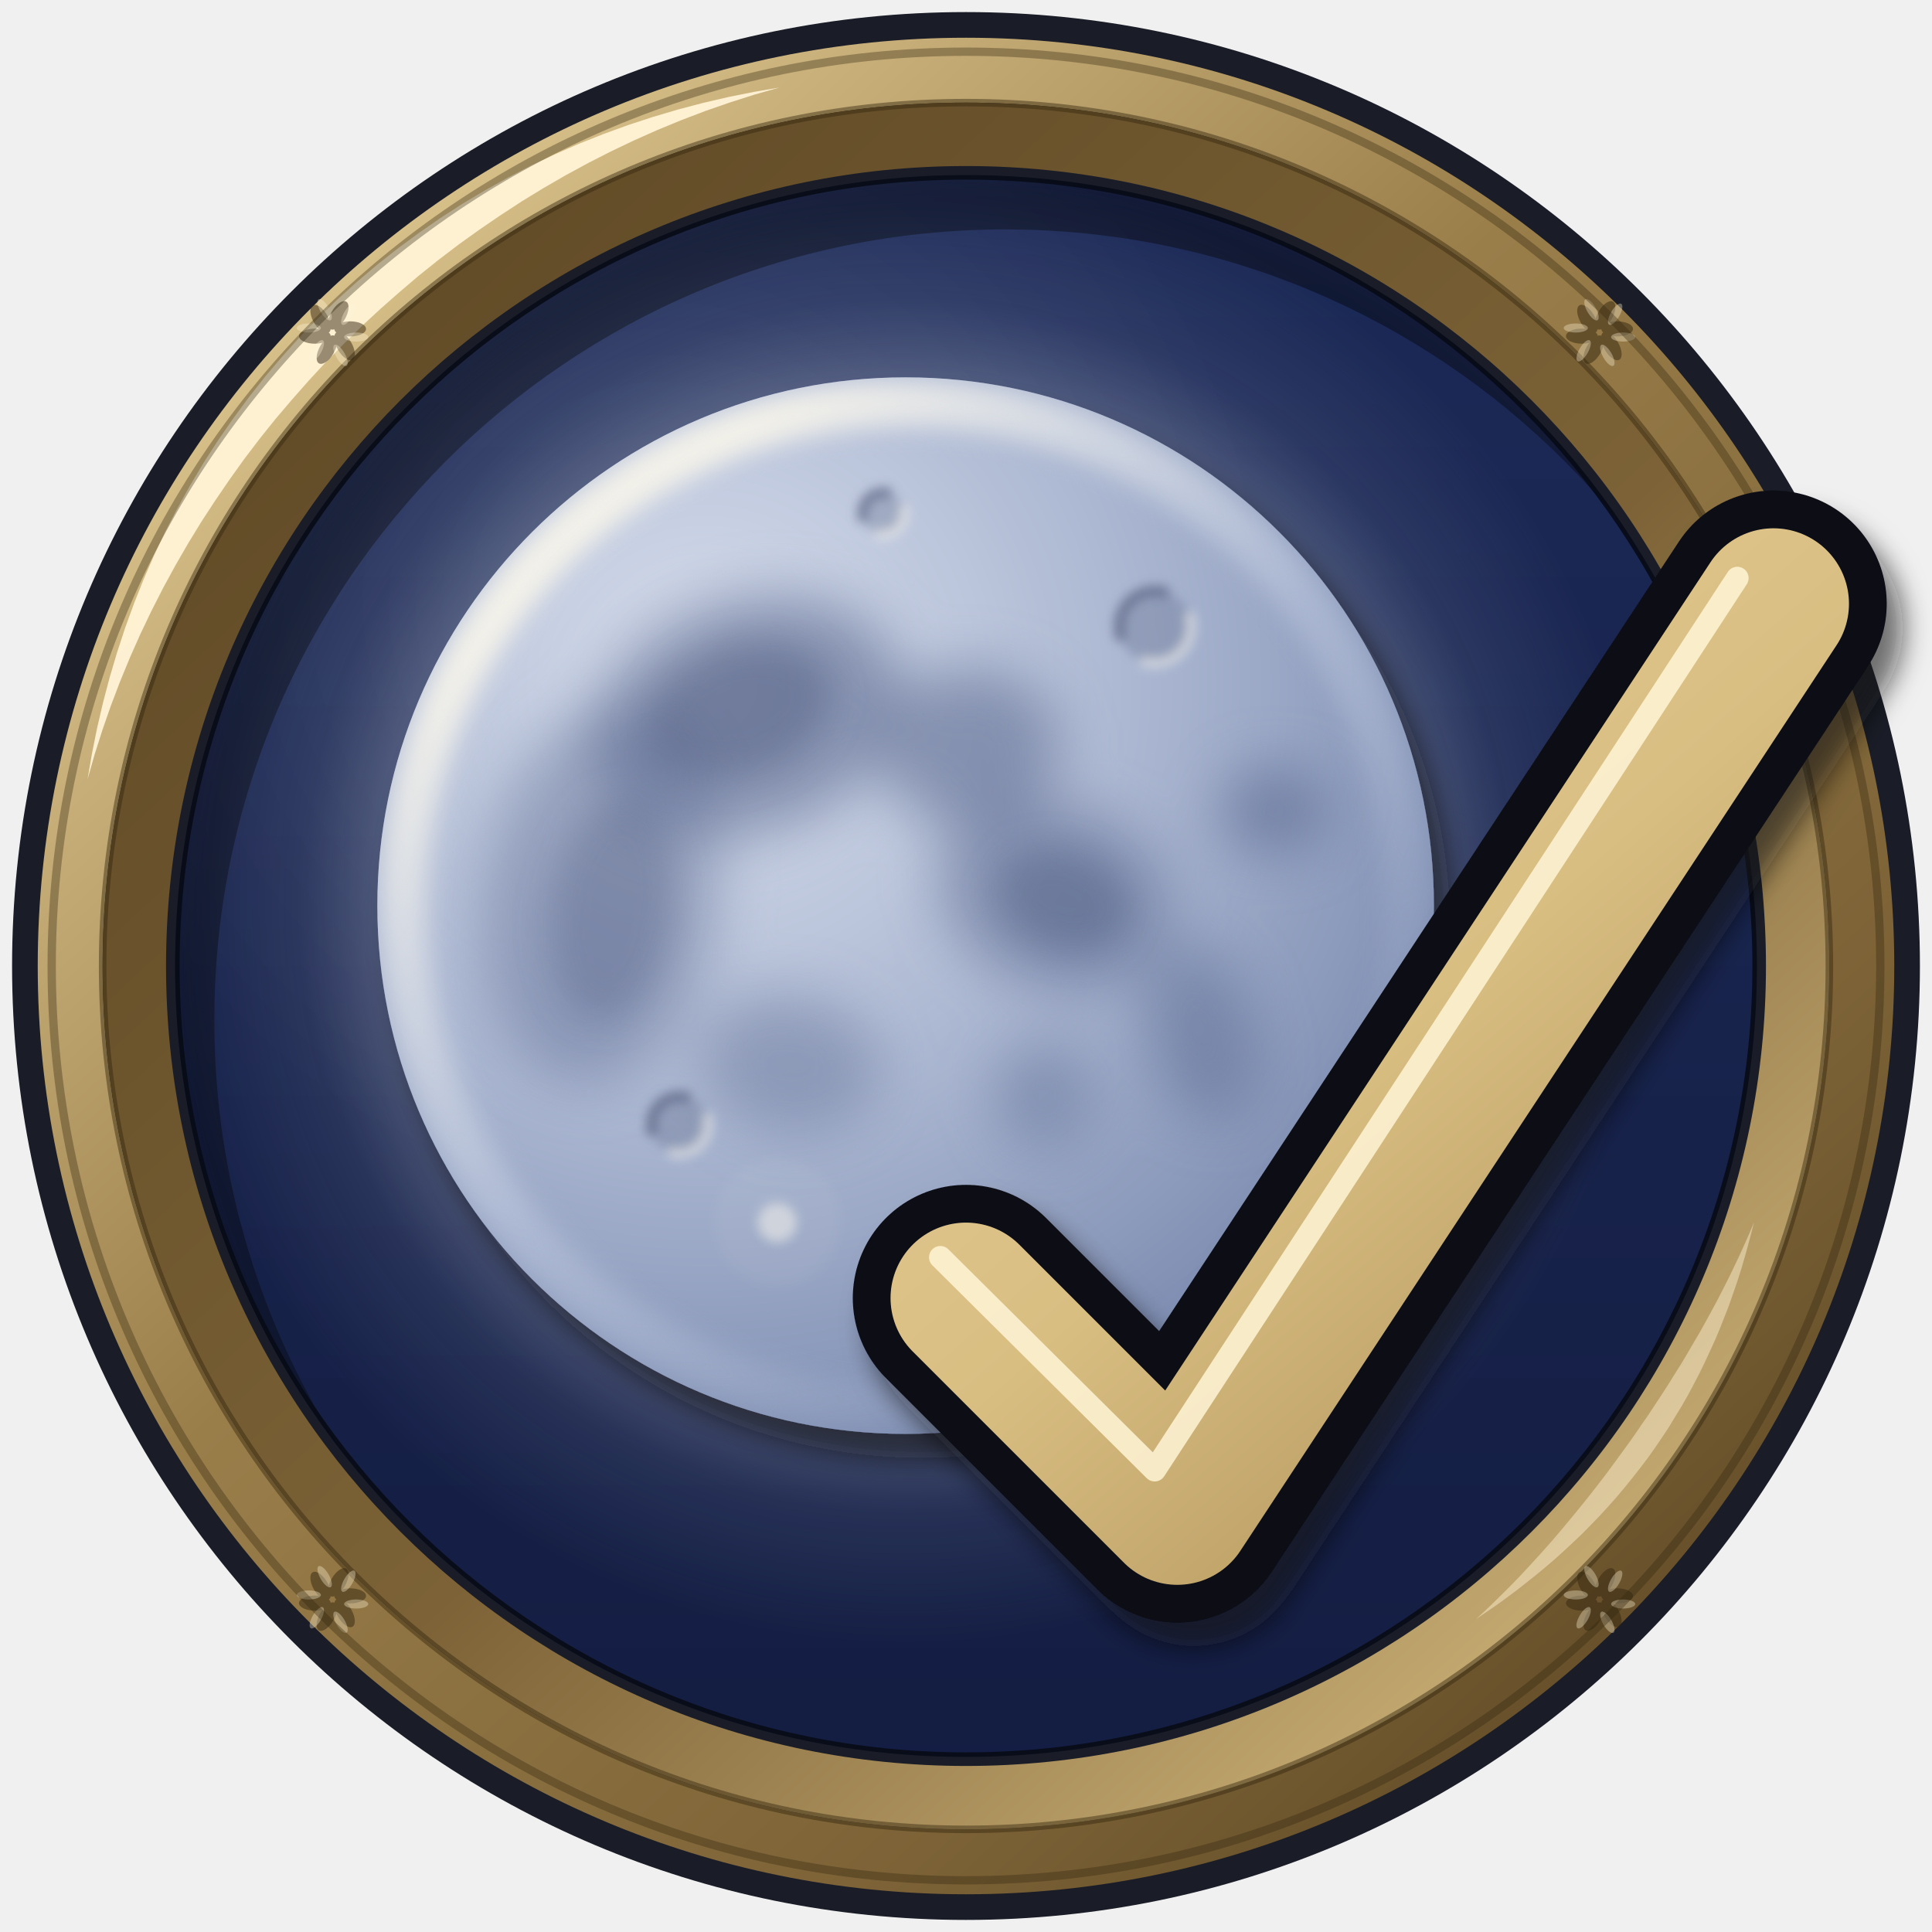
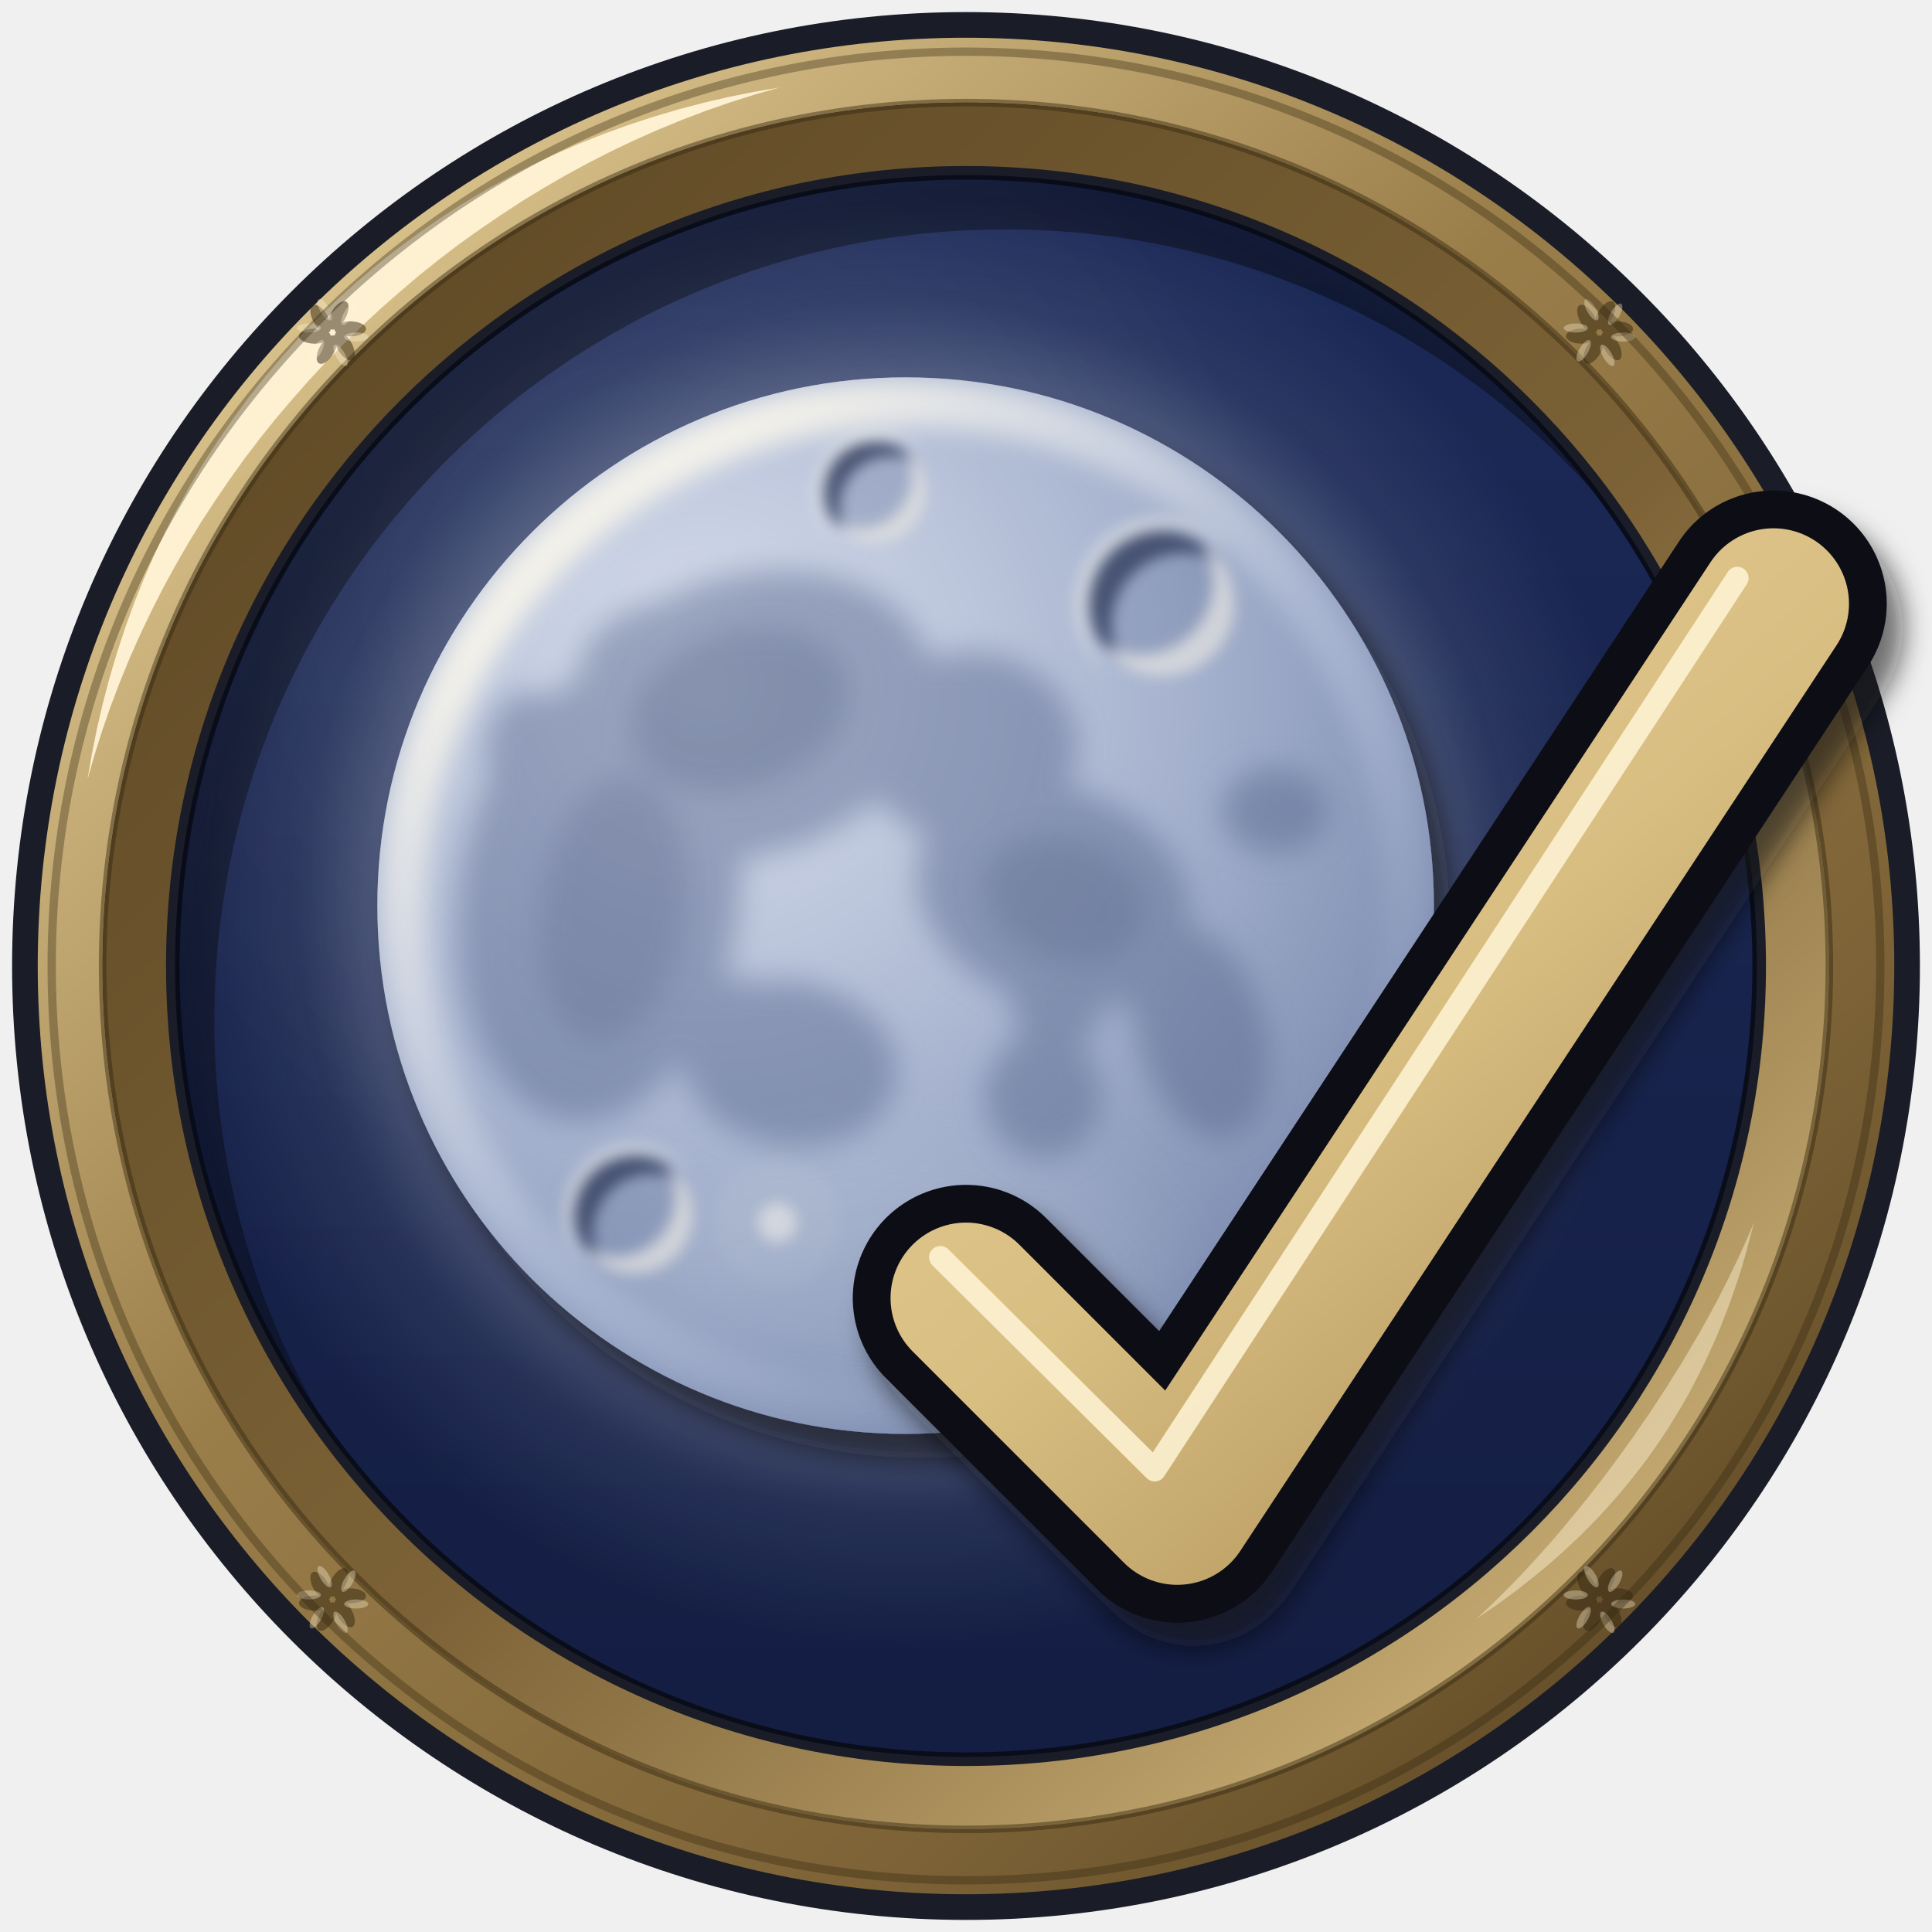
<svg xmlns="http://www.w3.org/2000/svg" viewBox="0 0 128 128" width="128" height="128">
  <defs>
    <filter id="r5c-ds" x="-25%" y="-25%" width="150%" height="150%" color-interpolation-filters="sRGB">
      <feDropShadow dx="1.1" dy="1.6" stdDeviation=".9" flood-color="#080B16" flood-opacity=".6" />
    </filter>
    <linearGradient id="r5c-wl" x1="0" y1="0" x2="0" y2="1">
      <stop offset="0" stop-color="#1D2B5A" />
      <stop offset="1" stop-color="#131C40" />
    </linearGradient>
    <clipPath id="r5c-wc">
      <circle cx="64" cy="64" r="52.4" />
    </clipPath>
    <radialGradient id="r5c-sh" cx="44" cy="40" r="40" gradientUnits="userSpaceOnUse">
      <stop offset="0" stop-color="#fff" stop-opacity=".09" />
      <stop offset="1" stop-color="#fff" stop-opacity="0" />
    </radialGradient>
    <filter id="r5c-ib" x="-10%" y="-10%" width="120%" height="120%" color-interpolation-filters="sRGB">
      <feGaussianBlur stdDeviation="1.3" />
    </filter>
    <mask id="r5c-im">
      <rect width="128" height="128" fill="#fff" />
      <circle cx="66.6" cy="67.6" r="52.4" fill="#000" />
    </mask>
    <radialGradient id="r5c-fc" cx="46.7" cy="45.3" r="54.25" gradientUnits="userSpaceOnUse">
      <stop offset="0" stop-color="#D8DFED" />
      <stop offset=".55" stop-color="#A9B5D0" />
      <stop offset="1" stop-color="#7B8AAF" />
    </radialGradient>
    <clipPath id="r5c-fcl">
      <circle cx="60" cy="60" r="35" />
    </clipPath>
    <linearGradient id="r5c-lr" x1="0.2" y1="0.15" x2="0.8" y2="0.9">
      <stop offset="0" stop-color="#F4F2EA" stop-opacity="0.95" />
      <stop offset=".5" stop-color="#C3CEE4" stop-opacity=".45" />
      <stop offset="1" stop-color="#C3CEE4" stop-opacity="0" />
    </linearGradient>
    <filter id="r5c-mb" filterUnits="userSpaceOnUse" x="-20" y="-20" width="168" height="168" color-interpolation-filters="sRGB">
-       <feGaussianBlur stdDeviation="1.9" />
+       <feGaussianBlur stdDeviation="1.00" />
    </filter>
    <filter id="r5c-lb" filterUnits="userSpaceOnUse" x="-20" y="-20" width="168" height="168" color-interpolation-filters="sRGB">
      <feGaussianBlur stdDeviation="0.77" />
    </filter>
    <linearGradient id="r5c-bo" x1="14" y1="10" x2="114" y2="118" gradientUnits="userSpaceOnUse">
      <stop offset="0" stop-color="#E6CF98" />
      <stop offset=".42" stop-color="#9A7E4A" />
      <stop offset=".78" stop-color="#7C6236" />
      <stop offset="1" stop-color="#5C4724" />
    </linearGradient>
    <linearGradient id="r5c-bi" x1="14" y1="10" x2="114" y2="118" gradientUnits="userSpaceOnUse">
      <stop offset="0" stop-color="#5C4724" />
      <stop offset=".55" stop-color="#7C6236" />
      <stop offset="1" stop-color="#D9BE82" />
    </linearGradient>
    <linearGradient id="r5c-ck" x1="64" y1="40" x2="117" y2="100" gradientUnits="userSpaceOnUse">
      <stop offset="0" stop-color="#E6CF98" />
      <stop offset=".5" stop-color="#D9BE82" />
      <stop offset="1" stop-color="#A88B52" />
    </linearGradient>
    <radialGradient id="r7c-gl" cx="60" cy="60" r="49" gradientUnits="userSpaceOnUse">
      <stop offset=".70" stop-color="#E2E8F4" stop-opacity=".26" />
      <stop offset=".82" stop-color="#C3CEE4" stop-opacity=".10" />
      <stop offset="1" stop-color="#C3CEE4" stop-opacity="0" />
    </radialGradient>
    <filter id="r7c-cb" filterUnits="userSpaceOnUse" x="-20" y="-20" width="168" height="168" color-interpolation-filters="sRGB">
-       <feGaussianBlur stdDeviation="1.2" />
+       <feGaussianBlur stdDeviation="1.00" />
    </filter>
    <filter id="r7c-rb" filterUnits="userSpaceOnUse" x="-20" y="-20" width="168" height="168" color-interpolation-filters="sRGB">
-       <feGaussianBlur stdDeviation=".35" />
-     </filter>
+       <feGaussianBlur stdDeviation="0.45" />
+     </filter>
+     <filter id="r7c-hb" filterUnits="userSpaceOnUse" x="-20" y="-20" width="168" height="168" color-interpolation-filters="sRGB">
+       <feGaussianBlur stdDeviation="2.40" />
+     </filter>
+     <mask id="r7k1a">
+       <rect width="128" height="128" fill="#000" />
+       <circle cx="77.00" cy="40.00" r="5.86" fill="#fff" />
+       <circle cx="77.86" cy="40.86" r="5.86" fill="#000" />
+     </mask>
+     <mask id="r7k1b">
+       <rect width="128" height="128" fill="#000" />
+       <circle cx="77.00" cy="40.00" r="4.80" fill="#fff" />
+       <circle cx="78.44" cy="41.44" r="4.80" fill="#000" />
+     </mask>
+     <mask id="r7k1c">
+       <rect width="128" height="128" fill="#000" />
+       <circle cx="77.00" cy="40.00" r="4.80" fill="#fff" />
+       <circle cx="75.56" cy="38.56" r="4.80" fill="#000" />
+     </mask>
+     <mask id="r7k2a">
+       <rect width="128" height="128" fill="#000" />
+       <circle cx="42.00" cy="80.50" r="4.76" fill="#fff" />
+       <circle cx="42.70" cy="81.20" r="4.76" fill="#000" />
+     </mask>
+     <mask id="r7k2b">
+       <rect width="128" height="128" fill="#000" />
+       <circle cx="42.00" cy="80.50" r="3.90" fill="#fff" />
+       <circle cx="43.17" cy="81.67" r="3.90" fill="#000" />
+     </mask>
+     <mask id="r7k2c">
+       <rect width="128" height="128" fill="#000" />
+       <circle cx="42.00" cy="80.50" r="3.90" fill="#fff" />
+       <circle cx="40.83" cy="79.33" r="3.90" fill="#000" />
+     </mask>
+     <mask id="r7k3a">
+       <rect width="128" height="128" fill="#000" />
+       <circle cx="58.00" cy="32.60" r="4.15" fill="#fff" />
+       <circle cx="58.61" cy="33.21" r="4.15" fill="#000" />
+     </mask>
+     <mask id="r7k3b">
+       <rect width="128" height="128" fill="#000" />
+       <circle cx="58.00" cy="32.60" r="3.40" fill="#fff" />
+       <circle cx="59.02" cy="33.62" r="3.40" fill="#000" />
+     </mask>
+     <mask id="r7k3c">
+       <rect width="128" height="128" fill="#000" />
+       <circle cx="58.00" cy="32.60" r="3.40" fill="#fff" />
+       <circle cx="56.98" cy="31.58" r="3.40" fill="#000" />
+     </mask>
  </defs>
  <path d="M0 0H128V128H0Z" fill="url(#r5c-wl)" clip-path="url(#r5c-wc)" />
  <circle cx="64" cy="64" r="52.4" fill="url(#r5c-sh)" />
  <g clip-path="url(#r5c-wc)">
    <circle cx="64" cy="64" r="53.4" fill="#080B16" fill-opacity=".55" mask="url(#r5c-im)" filter="url(#r5c-ib)" />
  </g>
  <circle cx="60" cy="60" r="49" fill="url(#r7c-gl)" clip-path="url(#r5c-wc)" />
  <circle cx="60" cy="60" r="35" fill="url(#r5c-fc)" filter="url(#r5c-ds)" />
  <g clip-path="url(#r5c-fcl)">
    <g filter="url(#r5c-mb)">
-       <g fill="#56658C">
-         <ellipse cx="49.5" cy="47.4" rx="10.5" ry="7.7" transform="rotate(-18 49.5 47.4)" fill-opacity="0.58" />
-         <ellipse cx="64.2" cy="49.5" rx="5.95" ry="5.25" transform="rotate(0 64.2 49.5)" fill-opacity="0.54" />
-         <ellipse cx="69.8" cy="59.3" rx="7.7" ry="5.95" transform="rotate(20 69.8 59.3)" fill-opacity="0.51" />
-         <ellipse cx="84.5" cy="53.7" rx="3.5" ry="2.8" transform="rotate(0 84.5 53.7)" fill-opacity="0.58" />
-         <ellipse cx="79.6" cy="68.4" rx="3.5" ry="5.95" transform="rotate(-15 79.6 68.4)" fill-opacity="0.45" />
-         <ellipse cx="69.1" cy="72.6" rx="3.15" ry="3.5" transform="rotate(0 69.1 72.6)" fill-opacity="0.38" />
-         <ellipse cx="52.3" cy="70.5" rx="5.95" ry="4.55" transform="rotate(10 52.3 70.5)" fill-opacity="0.38" />
-         <ellipse cx="39.7" cy="59.3" rx="7.7" ry="12.6" transform="rotate(8 39.7 59.3)" fill-opacity="0.42" />
+       <g fill="#56658C" opacity=".46">
+         <ellipse cx="49.5" cy="47.4" rx="12.60" ry="9.24" transform="rotate(-18 49.5 47.4)" fill-opacity="1" />
+         <ellipse cx="64.2" cy="49.5" rx="7.14" ry="6.30" transform="rotate(0 64.2 49.5)" fill-opacity="1" />
+         <ellipse cx="69.8" cy="59.3" rx="9.24" ry="7.14" transform="rotate(20 69.8 59.3)" fill-opacity="1" />
+         <ellipse cx="84.5" cy="53.7" rx="3.50" ry="2.80" transform="rotate(0 84.5 53.7)" fill-opacity="1" />
+         <ellipse cx="79.6" cy="68.4" rx="4.20" ry="7.14" transform="rotate(-15 79.6 68.4)" fill-opacity="1" />
+         <ellipse cx="69.1" cy="72.6" rx="3.78" ry="4.20" transform="rotate(0 69.1 72.6)" fill-opacity="1" />
+         <ellipse cx="52.3" cy="70.5" rx="7.14" ry="5.46" transform="rotate(10 52.3 70.5)" fill-opacity="1" />
+         <ellipse cx="39.7" cy="59.3" rx="9.24" ry="15.12" transform="rotate(8 39.7 59.3)" fill-opacity="1" />
+         <ellipse cx="42.6" cy="43.6" rx="4.6" ry="3.2" transform="rotate(-30 42.6 43.6)" fill-opacity="1" />
+         <ellipse cx="57.6" cy="46.4" rx="4.0" ry="3.0" transform="rotate(10 57.6 46.4)" fill-opacity="1" />
+         <ellipse cx="74.6" cy="63.6" rx="3.8" ry="2.8" transform="rotate(35 74.6 63.6)" fill-opacity="1" />
+         <ellipse cx="35.2" cy="50.6" rx="3.0" ry="4.8" transform="rotate(-6 35.2 50.6)" fill-opacity="1" />
+         <ellipse cx="36.6" cy="68.4" rx="3.2" ry="4.0" transform="rotate(14 36.6 68.4)" fill-opacity="1" />
+         <ellipse cx="47.6" cy="67.2" rx="3.4" ry="2.4" transform="rotate(-12 47.6 67.2)" fill-opacity="1" />
+         <ellipse cx="67.0" cy="54.0" rx="4.0" ry="3.2" fill-opacity="1" />
+         <ellipse cx="70.0" cy="66.4" rx="3.0" ry="3.2" fill-opacity="1" />
+         <ellipse cx="44.4" cy="51.0" rx="4.2" ry="4.0" fill-opacity="1" />
      </g>
    </g>
  </g>
  <g clip-path="url(#r5c-fcl)">
+     <g filter="url(#r7c-hb)">
+       <ellipse cx="60" cy="84" rx="18" ry="8" fill="#EEF1F8" fill-opacity=".10" />
+     </g>
+   </g>
+   <g clip-path="url(#r5c-fcl)">
    <g filter="url(#r7c-cb)" fill="#3F4B70">
-       <ellipse cx="49.0" cy="47.0" rx="6.2" ry="4.2" transform="rotate(-18 49 47)" fill-opacity=".34" />
-       <ellipse cx="70.4" cy="59.6" rx="4.4" ry="3.2" transform="rotate(20 70.4 59.6)" fill-opacity=".30" />
-       <ellipse cx="40.6" cy="60.2" rx="4.0" ry="7.4" transform="rotate(8 40.6 60.2)" fill-opacity=".26" />
+       <ellipse cx="49.0" cy="47.0" rx="7.4" ry="5.2" transform="rotate(-18 49 47)" fill-opacity=".22" />
+       <ellipse cx="70.4" cy="59.6" rx="5.4" ry="4.0" transform="rotate(20 70.4 59.6)" fill-opacity=".20" />
+       <ellipse cx="40.6" cy="60.2" rx="4.8" ry="8.8" transform="rotate(8 40.6 60.2)" fill-opacity=".18" />
    </g>
  </g>
  <g clip-path="url(#r5c-fcl)">
    <g filter="url(#r7c-rb)">
-       <circle cx="76.5" cy="41.5" r="2.4" fill="#3F4B70" fill-opacity=".24" />
-       <path d="M74.29 42.41A2.4 2.4 0 0 1 77.41 39.29" fill="none" stroke="#2E3858" stroke-opacity=".42" stroke-width=".7" />
-       <path d="M78.71 40.59A2.4 2.4 0 0 1 75.59 43.71" fill="none" stroke="#F4F2EA" stroke-opacity=".55" stroke-width=".7" />
-       <circle cx="45.0" cy="74.5" r="1.9" fill="#3F4B70" fill-opacity=".24" />
-       <path d="M43.25 75.22A1.9 1.9 0 0 1 45.72 72.75" fill="none" stroke="#2E3858" stroke-opacity=".42" stroke-width=".7" />
-       <path d="M46.75 73.78A1.9 1.9 0 0 1 44.28 76.25" fill="none" stroke="#F4F2EA" stroke-opacity=".55" stroke-width=".7" />
-       <circle cx="58.5" cy="34.0" r="1.4" fill="#3F4B70" fill-opacity=".24" />
-       <path d="M57.21 34.53A1.4 1.4 0 0 1 59.03 32.71" fill="none" stroke="#2E3858" stroke-opacity=".42" stroke-width=".7" />
-       <path d="M59.79 33.47A1.4 1.4 0 0 1 57.97 35.29" fill="none" stroke="#F4F2EA" stroke-opacity=".55" stroke-width=".7" />
+       <circle cx="77.00" cy="40.00" r="5.86" fill="#F4F2EA" fill-opacity=".42" mask="url(#r7k1a)" />
+       <circle cx="77.00" cy="40.00" r="4.80" fill="#5E6E97" fill-opacity=".30" />
+       <circle cx="77.00" cy="40.00" r="4.80" fill="#2E3858" fill-opacity=".75" mask="url(#r7k1b)" />
+       <circle cx="77.00" cy="40.00" r="4.80" fill="#F4F2EA" fill-opacity=".65" mask="url(#r7k1c)" />
+       <circle cx="42.00" cy="80.50" r="4.76" fill="#F4F2EA" fill-opacity=".42" mask="url(#r7k2a)" />
+       <circle cx="42.00" cy="80.50" r="3.90" fill="#5E6E97" fill-opacity=".30" />
+       <circle cx="42.00" cy="80.50" r="3.90" fill="#2E3858" fill-opacity=".75" mask="url(#r7k2b)" />
+       <circle cx="42.00" cy="80.50" r="3.90" fill="#F4F2EA" fill-opacity=".65" mask="url(#r7k2c)" />
+       <circle cx="58.00" cy="32.60" r="4.15" fill="#F4F2EA" fill-opacity=".42" mask="url(#r7k3a)" />
+       <circle cx="58.00" cy="32.60" r="3.40" fill="#5E6E97" fill-opacity=".30" />
+       <circle cx="58.00" cy="32.60" r="3.40" fill="#2E3858" fill-opacity=".75" mask="url(#r7k3b)" />
+       <circle cx="58.00" cy="32.60" r="3.40" fill="#F4F2EA" fill-opacity=".65" mask="url(#r7k3c)" />
      <circle cx="51.5" cy="81.0" r="4.2" fill="#F4F2EA" fill-opacity=".05" />
      <circle cx="51.5" cy="81.0" r="1.3" fill="#F4F2EA" fill-opacity=".55" />
    </g>
  </g>
  <g clip-path="url(#r5c-fcl)">
    <circle cx="60" cy="60" r="33.25" fill="none" stroke="url(#r5c-lr)" stroke-width="3.15" filter="url(#r5c-lb)" />
  </g>
  <path d="M127.2 64A63.2 63.2 0 1 1 0.8 64A63.2 63.2 0 1 1 127.2 64ZM116.1 64A52.1 52.1 0 1 0 11.9 64A52.1 52.1 0 1 0 116.1 64Z" fill="#080B16" fill-opacity=".92" fill-rule="evenodd" />
  <path d="M125.5 64A61.5 61.5 0 1 1 2.5 64A61.5 61.5 0 1 1 125.5 64ZM121.2 64A57.2 57.2 0 1 0 6.8 64A57.2 57.2 0 1 0 121.2 64Z" fill="url(#r5c-bo)" fill-rule="evenodd" />
  <path d="M121.2 64A57.2 57.2 0 1 1 6.8 64A57.2 57.2 0 1 1 121.2 64ZM117 64A53 53 0 1 0 11 64A53 53 0 1 0 117 64Z" fill="url(#r5c-bi)" fill-rule="evenodd" />
  <path d="M121.45 64A57.45 57.45 0 1 1 6.55 64A57.45 57.45 0 1 1 121.45 64ZM120.95 64A56.95 56.95 0 1 0 7.05 64A56.95 56.95 0 1 0 120.95 64Z" fill="#33260F" fill-opacity=".45" fill-rule="evenodd" />
  <path d="M5.8 51.63L6.09 49.94L6.43 48.25L6.82 46.57L7.26 44.9L7.75 43.25L8.29 41.6L8.88 39.98L9.52 38.37L10.22 36.77L10.96 35.2L11.76 33.66L12.61 32.13L13.5 30.64L14.45 29.17L15.44 27.74L16.48 26.33L17.56 24.96L18.69 23.63L19.86 22.33L21.08 21.08L22.33 19.86L23.63 18.69L24.96 17.56L26.33 16.48L27.74 15.44L29.17 14.45L30.64 13.5L32.13 12.61L33.66 11.76L35.2 10.96L36.77 10.22L38.37 9.52L39.98 8.88L41.6 8.29L43.25 7.75L44.9 7.26L46.57 6.82L48.25 6.43L49.94 6.09L51.63 5.8L51.63 5.8L49.98 6.27L48.35 6.79L46.74 7.35L45.14 7.96L43.56 8.61L42.01 9.3L40.48 10.03L38.97 10.8L37.48 11.61L36.01 12.46L34.57 13.34L33.16 14.26L31.77 15.21L30.4 16.19L29.06 17.21L27.75 18.26L26.47 19.35L25.21 20.46L23.98 21.6L22.78 22.78L21.6 23.98L20.46 25.21L19.35 26.47L18.26 27.75L17.21 29.06L16.19 30.4L15.21 31.77L14.26 33.16L13.34 34.57L12.46 36.01L11.61 37.48L10.8 38.97L10.03 40.48L9.3 42.01L8.61 43.56L7.96 45.14L7.35 46.74L6.79 48.35L6.27 49.98L5.8 51.63Z" fill="#FFF4D6" fill-opacity=".95" />
  <path d="M116.21 80.97L116.01 81.76L115.8 82.55L115.58 83.34L115.35 84.12L115.1 84.9L114.83 85.68L114.56 86.46L114.26 87.23L113.96 87.99L113.64 88.75L113.3 89.5L112.95 90.25L112.59 90.99L112.21 91.72L111.82 92.45L111.41 93.17L110.98 93.87L110.55 94.58L110.09 95.27L109.63 95.95L109.15 96.62L108.65 97.28L108.14 97.93L107.62 98.57L107.09 99.2L106.54 99.82L105.98 100.43L105.41 101.02L104.83 101.61L104.23 102.18L103.63 102.74L103.02 103.29L102.39 103.83L101.76 104.35L101.12 104.86L100.47 105.37L99.81 105.86L99.15 106.34L98.48 106.8L97.8 107.26L97.8 107.26L98.4 106.71L98.99 106.14L99.57 105.57L100.14 105L100.71 104.41L101.26 103.82L101.81 103.22L102.35 102.62L102.89 102.01L103.41 101.4L103.93 100.78L104.44 100.16L104.95 99.53L105.45 98.9L105.94 98.27L106.43 97.63L106.91 96.98L107.38 96.34L107.85 95.69L108.32 95.03L108.77 94.37L109.23 93.71L109.67 93.04L110.11 92.37L110.55 91.69L110.97 91.01L111.4 90.33L111.81 89.64L112.22 88.94L112.63 88.24L113.02 87.54L113.41 86.83L113.79 86.12L114.16 85.4L114.53 84.67L114.88 83.94L115.23 83.21L115.57 82.46L115.9 81.72L116.21 80.97Z" fill="#FFF4D6" fill-opacity=".45" />
  <g fill="#33260F" opacity=".5">
    <ellipse cx="107.14" cy="21.79" rx="1.05" ry=".5" transform="rotate(0 107.32 22.03)" />
    <ellipse cx="106.46" cy="22.96" rx="1.05" ry=".5" transform="rotate(60 106.64 23.2)" />
    <ellipse cx="105.11" cy="22.96" rx="1.05" ry=".5" transform="rotate(120 105.29 23.2)" />
    <ellipse cx="104.44" cy="21.79" rx="1.05" ry=".5" transform="rotate(180 104.62 22.03)" />
    <ellipse cx="105.11" cy="20.62" rx="1.05" ry=".5" transform="rotate(240 105.29 20.86)" />
    <ellipse cx="106.46" cy="20.62" rx="1.05" ry=".5" transform="rotate(300 106.64 20.86)" />
    <ellipse cx="107.14" cy="105.73" rx="1.05" ry=".5" transform="rotate(0 107.32 105.97)" />
    <ellipse cx="106.46" cy="106.9" rx="1.05" ry=".5" transform="rotate(60 106.64 107.14)" />
    <ellipse cx="105.11" cy="106.9" rx="1.05" ry=".5" transform="rotate(120 105.29 107.14)" />
    <ellipse cx="104.44" cy="105.73" rx="1.05" ry=".5" transform="rotate(180 104.62 105.97)" />
    <ellipse cx="105.11" cy="104.56" rx="1.05" ry=".5" transform="rotate(240 105.29 104.8)" />
    <ellipse cx="106.46" cy="104.56" rx="1.05" ry=".5" transform="rotate(300 106.64 104.8)" />
    <ellipse cx="23.2" cy="105.73" rx="1.05" ry=".5" transform="rotate(0 23.38 105.97)" />
    <ellipse cx="22.53" cy="106.9" rx="1.05" ry=".5" transform="rotate(60 22.71 107.14)" />
    <ellipse cx="21.18" cy="106.9" rx="1.05" ry=".5" transform="rotate(120 21.36 107.14)" />
    <ellipse cx="20.5" cy="105.73" rx="1.05" ry=".5" transform="rotate(180 20.68 105.97)" />
    <ellipse cx="21.18" cy="104.56" rx="1.05" ry=".5" transform="rotate(240 21.36 104.8)" />
    <ellipse cx="22.53" cy="104.56" rx="1.05" ry=".5" transform="rotate(300 22.71 104.8)" />
    <ellipse cx="23.2" cy="21.79" rx="1.05" ry=".5" transform="rotate(0 23.38 22.03)" />
    <ellipse cx="22.53" cy="22.96" rx="1.05" ry=".5" transform="rotate(60 22.71 23.2)" />
    <ellipse cx="21.18" cy="22.96" rx="1.05" ry=".5" transform="rotate(120 21.36 23.2)" />
    <ellipse cx="20.5" cy="21.79" rx="1.05" ry=".5" transform="rotate(180 20.68 22.03)" />
    <ellipse cx="21.18" cy="20.62" rx="1.05" ry=".5" transform="rotate(240 21.36 20.86)" />
    <ellipse cx="22.53" cy="20.62" rx="1.05" ry=".5" transform="rotate(300 22.71 20.86)" />
  </g>
  <g fill="#FFF4D6" opacity=".35">
    <ellipse cx="107.54" cy="22.33" rx=".8" ry=".3" transform="rotate(0 107.32 22.03)" />
    <ellipse cx="106.86" cy="23.5" rx=".8" ry=".3" transform="rotate(60 106.64 23.2)" />
    <ellipse cx="105.51" cy="23.5" rx=".8" ry=".3" transform="rotate(120 105.29 23.2)" />
    <ellipse cx="104.84" cy="22.33" rx=".8" ry=".3" transform="rotate(180 104.62 22.03)" />
    <ellipse cx="105.51" cy="21.16" rx=".8" ry=".3" transform="rotate(240 105.29 20.86)" />
    <ellipse cx="106.86" cy="21.16" rx=".8" ry=".3" transform="rotate(300 106.64 20.86)" />
    <ellipse cx="107.54" cy="106.27" rx=".8" ry=".3" transform="rotate(0 107.32 105.97)" />
    <ellipse cx="106.86" cy="107.44" rx=".8" ry=".3" transform="rotate(60 106.64 107.14)" />
    <ellipse cx="105.51" cy="107.44" rx=".8" ry=".3" transform="rotate(120 105.29 107.14)" />
    <ellipse cx="104.84" cy="106.27" rx=".8" ry=".3" transform="rotate(180 104.62 105.97)" />
    <ellipse cx="105.51" cy="105.1" rx=".8" ry=".3" transform="rotate(240 105.29 104.8)" />
    <ellipse cx="106.86" cy="105.1" rx=".8" ry=".3" transform="rotate(300 106.64 104.8)" />
    <ellipse cx="23.6" cy="106.27" rx=".8" ry=".3" transform="rotate(0 23.38 105.97)" />
    <ellipse cx="22.93" cy="107.44" rx=".8" ry=".3" transform="rotate(60 22.71 107.14)" />
    <ellipse cx="21.58" cy="107.44" rx=".8" ry=".3" transform="rotate(120 21.36 107.14)" />
    <ellipse cx="20.9" cy="106.27" rx=".8" ry=".3" transform="rotate(180 20.68 105.97)" />
    <ellipse cx="21.58" cy="105.1" rx=".8" ry=".3" transform="rotate(240 21.36 104.8)" />
    <ellipse cx="22.93" cy="105.1" rx=".8" ry=".3" transform="rotate(300 22.71 104.8)" />
    <ellipse cx="23.6" cy="22.33" rx=".8" ry=".3" transform="rotate(0 23.38 22.03)" />
    <ellipse cx="22.93" cy="23.5" rx=".8" ry=".3" transform="rotate(60 22.71 23.2)" />
    <ellipse cx="21.58" cy="23.5" rx=".8" ry=".3" transform="rotate(120 21.36 23.2)" />
    <ellipse cx="20.9" cy="22.33" rx=".8" ry=".3" transform="rotate(180 20.68 22.03)" />
    <ellipse cx="21.58" cy="21.16" rx=".8" ry=".3" transform="rotate(240 21.36 20.86)" />
    <ellipse cx="22.93" cy="21.16" rx=".8" ry=".3" transform="rotate(300 22.71 20.86)" />
  </g>
  <path d="M124.85 64A60.85 60.85 0 1 1 3.15 64A60.85 60.85 0 1 1 124.85 64ZM124.3 64A60.3 60.3 0 1 0 3.7 64A60.3 60.3 0 1 0 124.3 64Z" fill="#33260F" fill-opacity=".35" fill-rule="evenodd" />
  <g filter="url(#r5c-ds)">
    <path d="M64 86L78 100L117.5 40" fill="none" stroke="#080B16" stroke-width="15" stroke-linecap="round" stroke-linejoin="round" />
    <path d="M64 86L78 100L117.5 40" fill="none" stroke="#080B16" stroke-width="12.4" stroke-linecap="round" stroke-linejoin="round" stroke-opacity=".0" />
    <path d="M64 86L78 100L117.5 40" fill="none" stroke="url(#r5c-ck)" stroke-width="10" stroke-linecap="round" stroke-linejoin="round" />
  </g>
  <path d="M62.3 83.3L76.5 97.4L115.1 38.3" fill="none" stroke="#FFF4D6" stroke-width="1.5" stroke-linecap="round" stroke-linejoin="round" opacity=".85" />
</svg>
